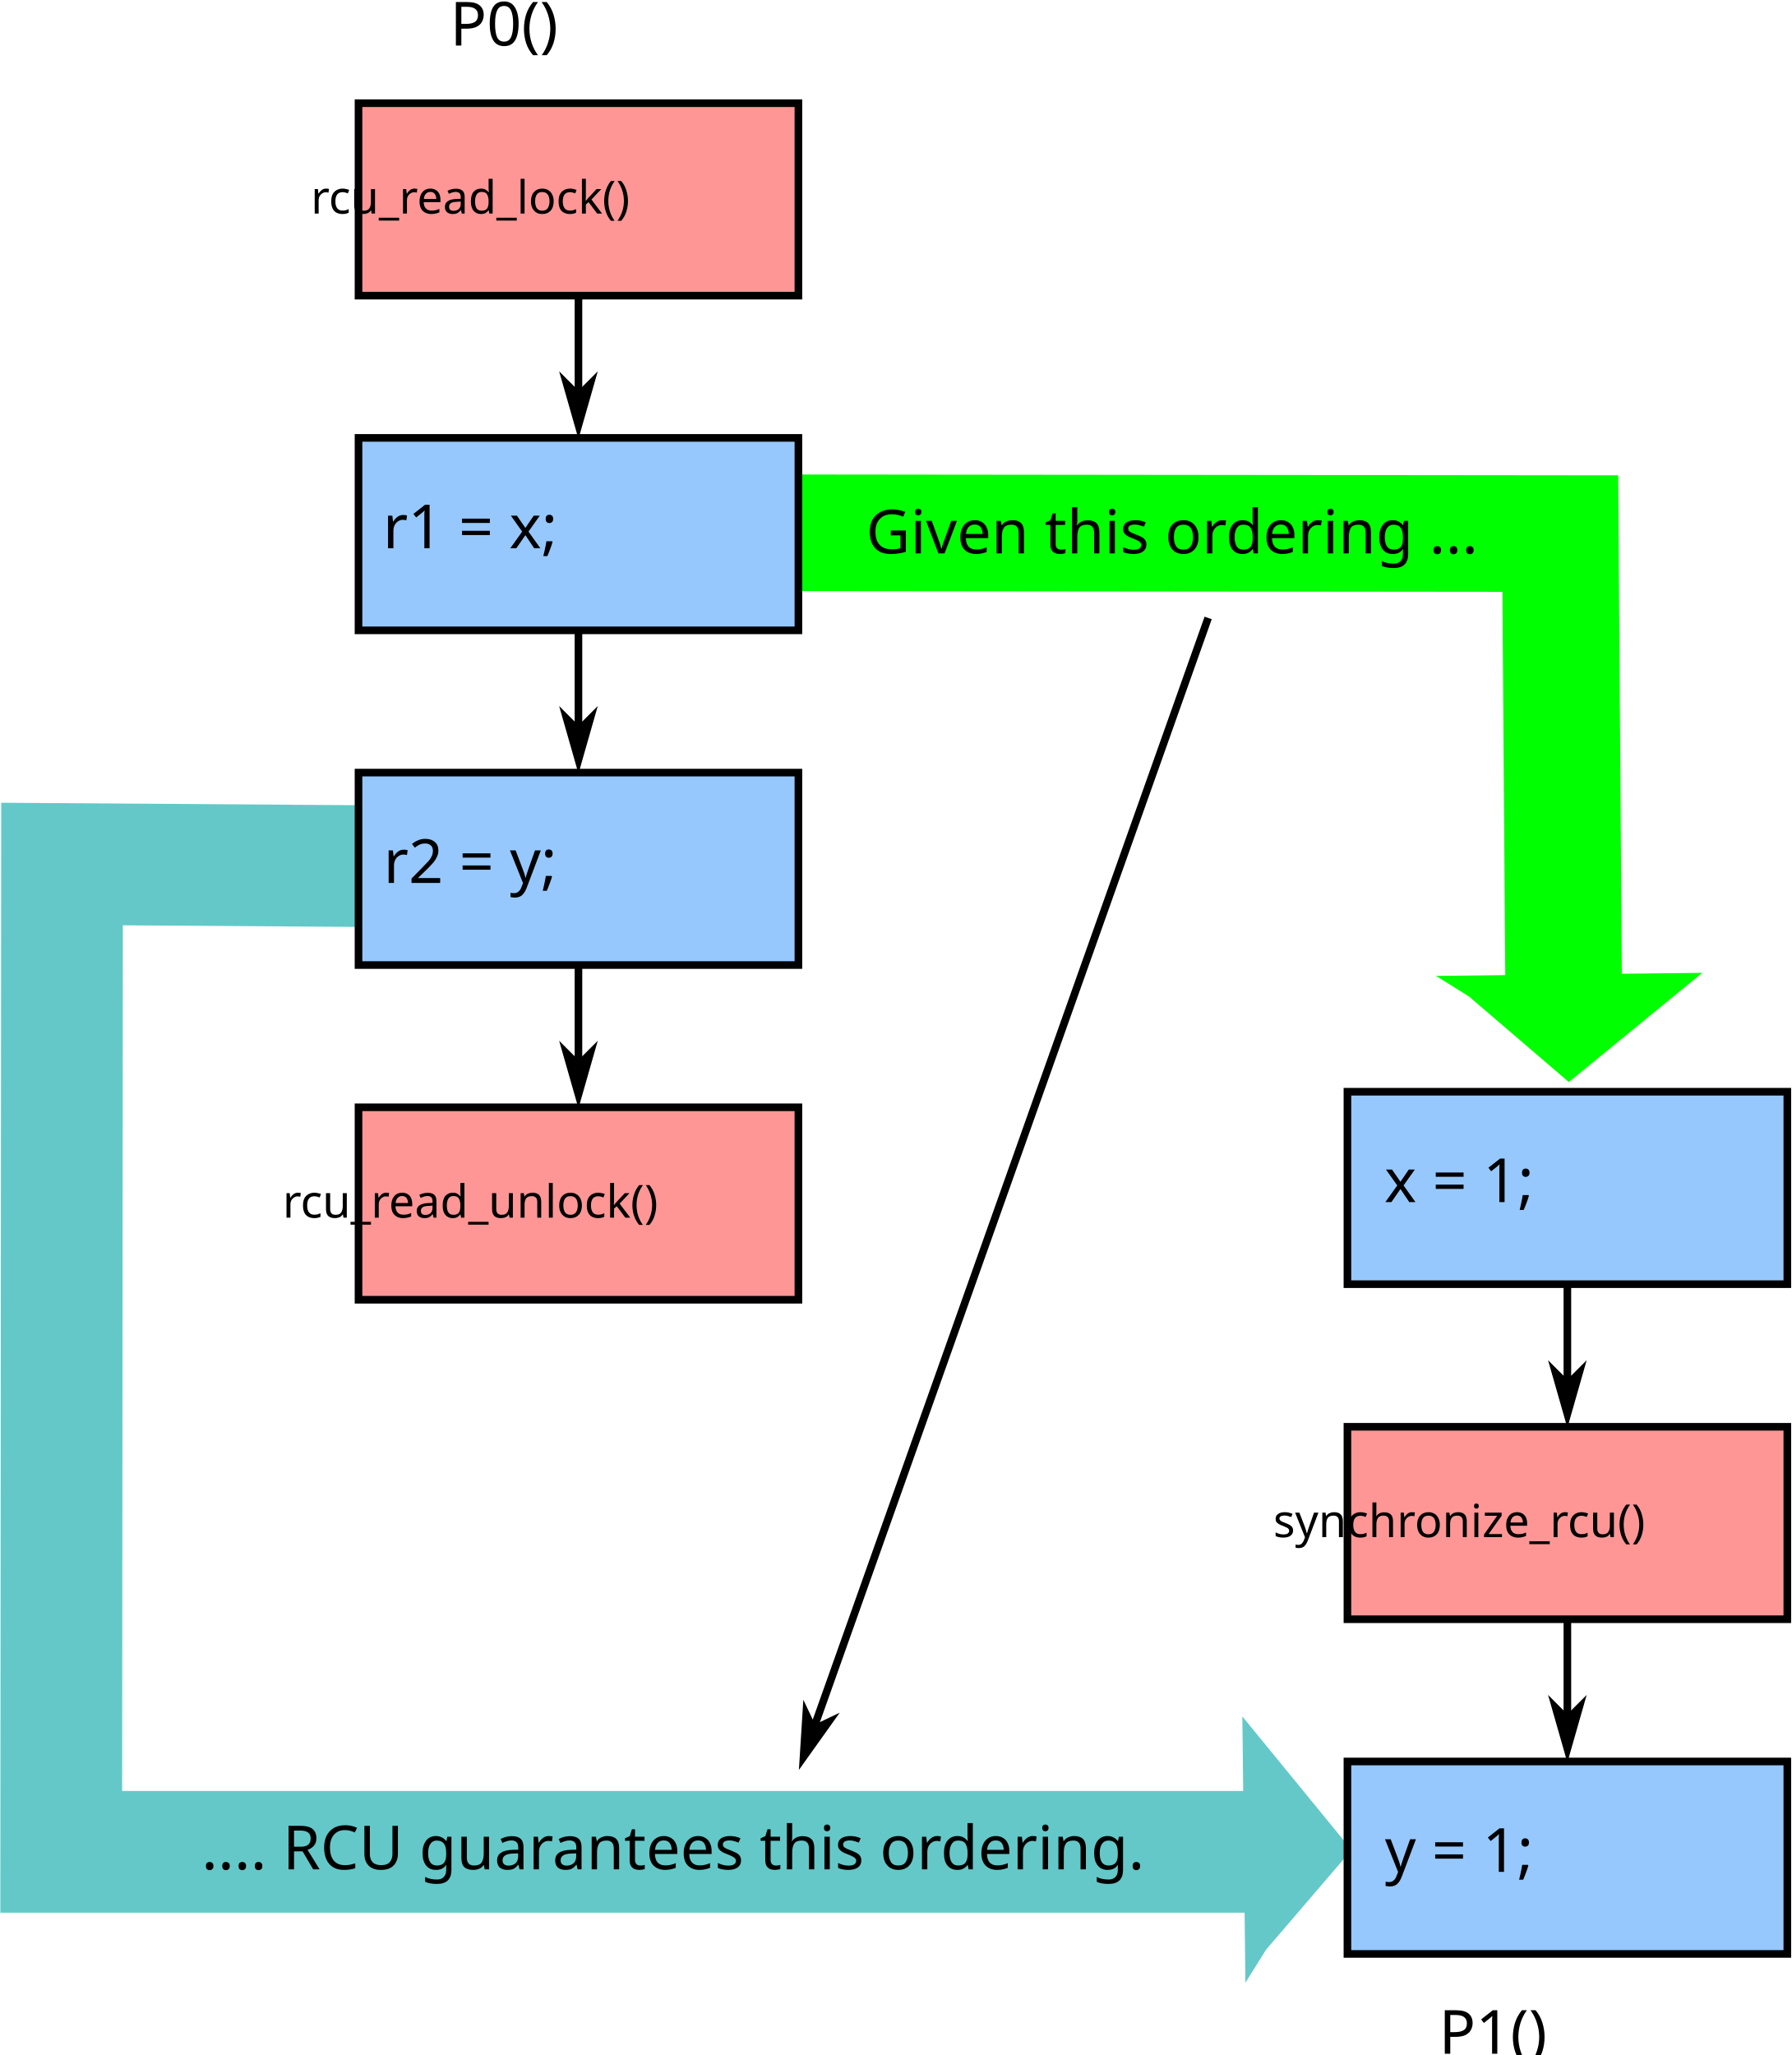
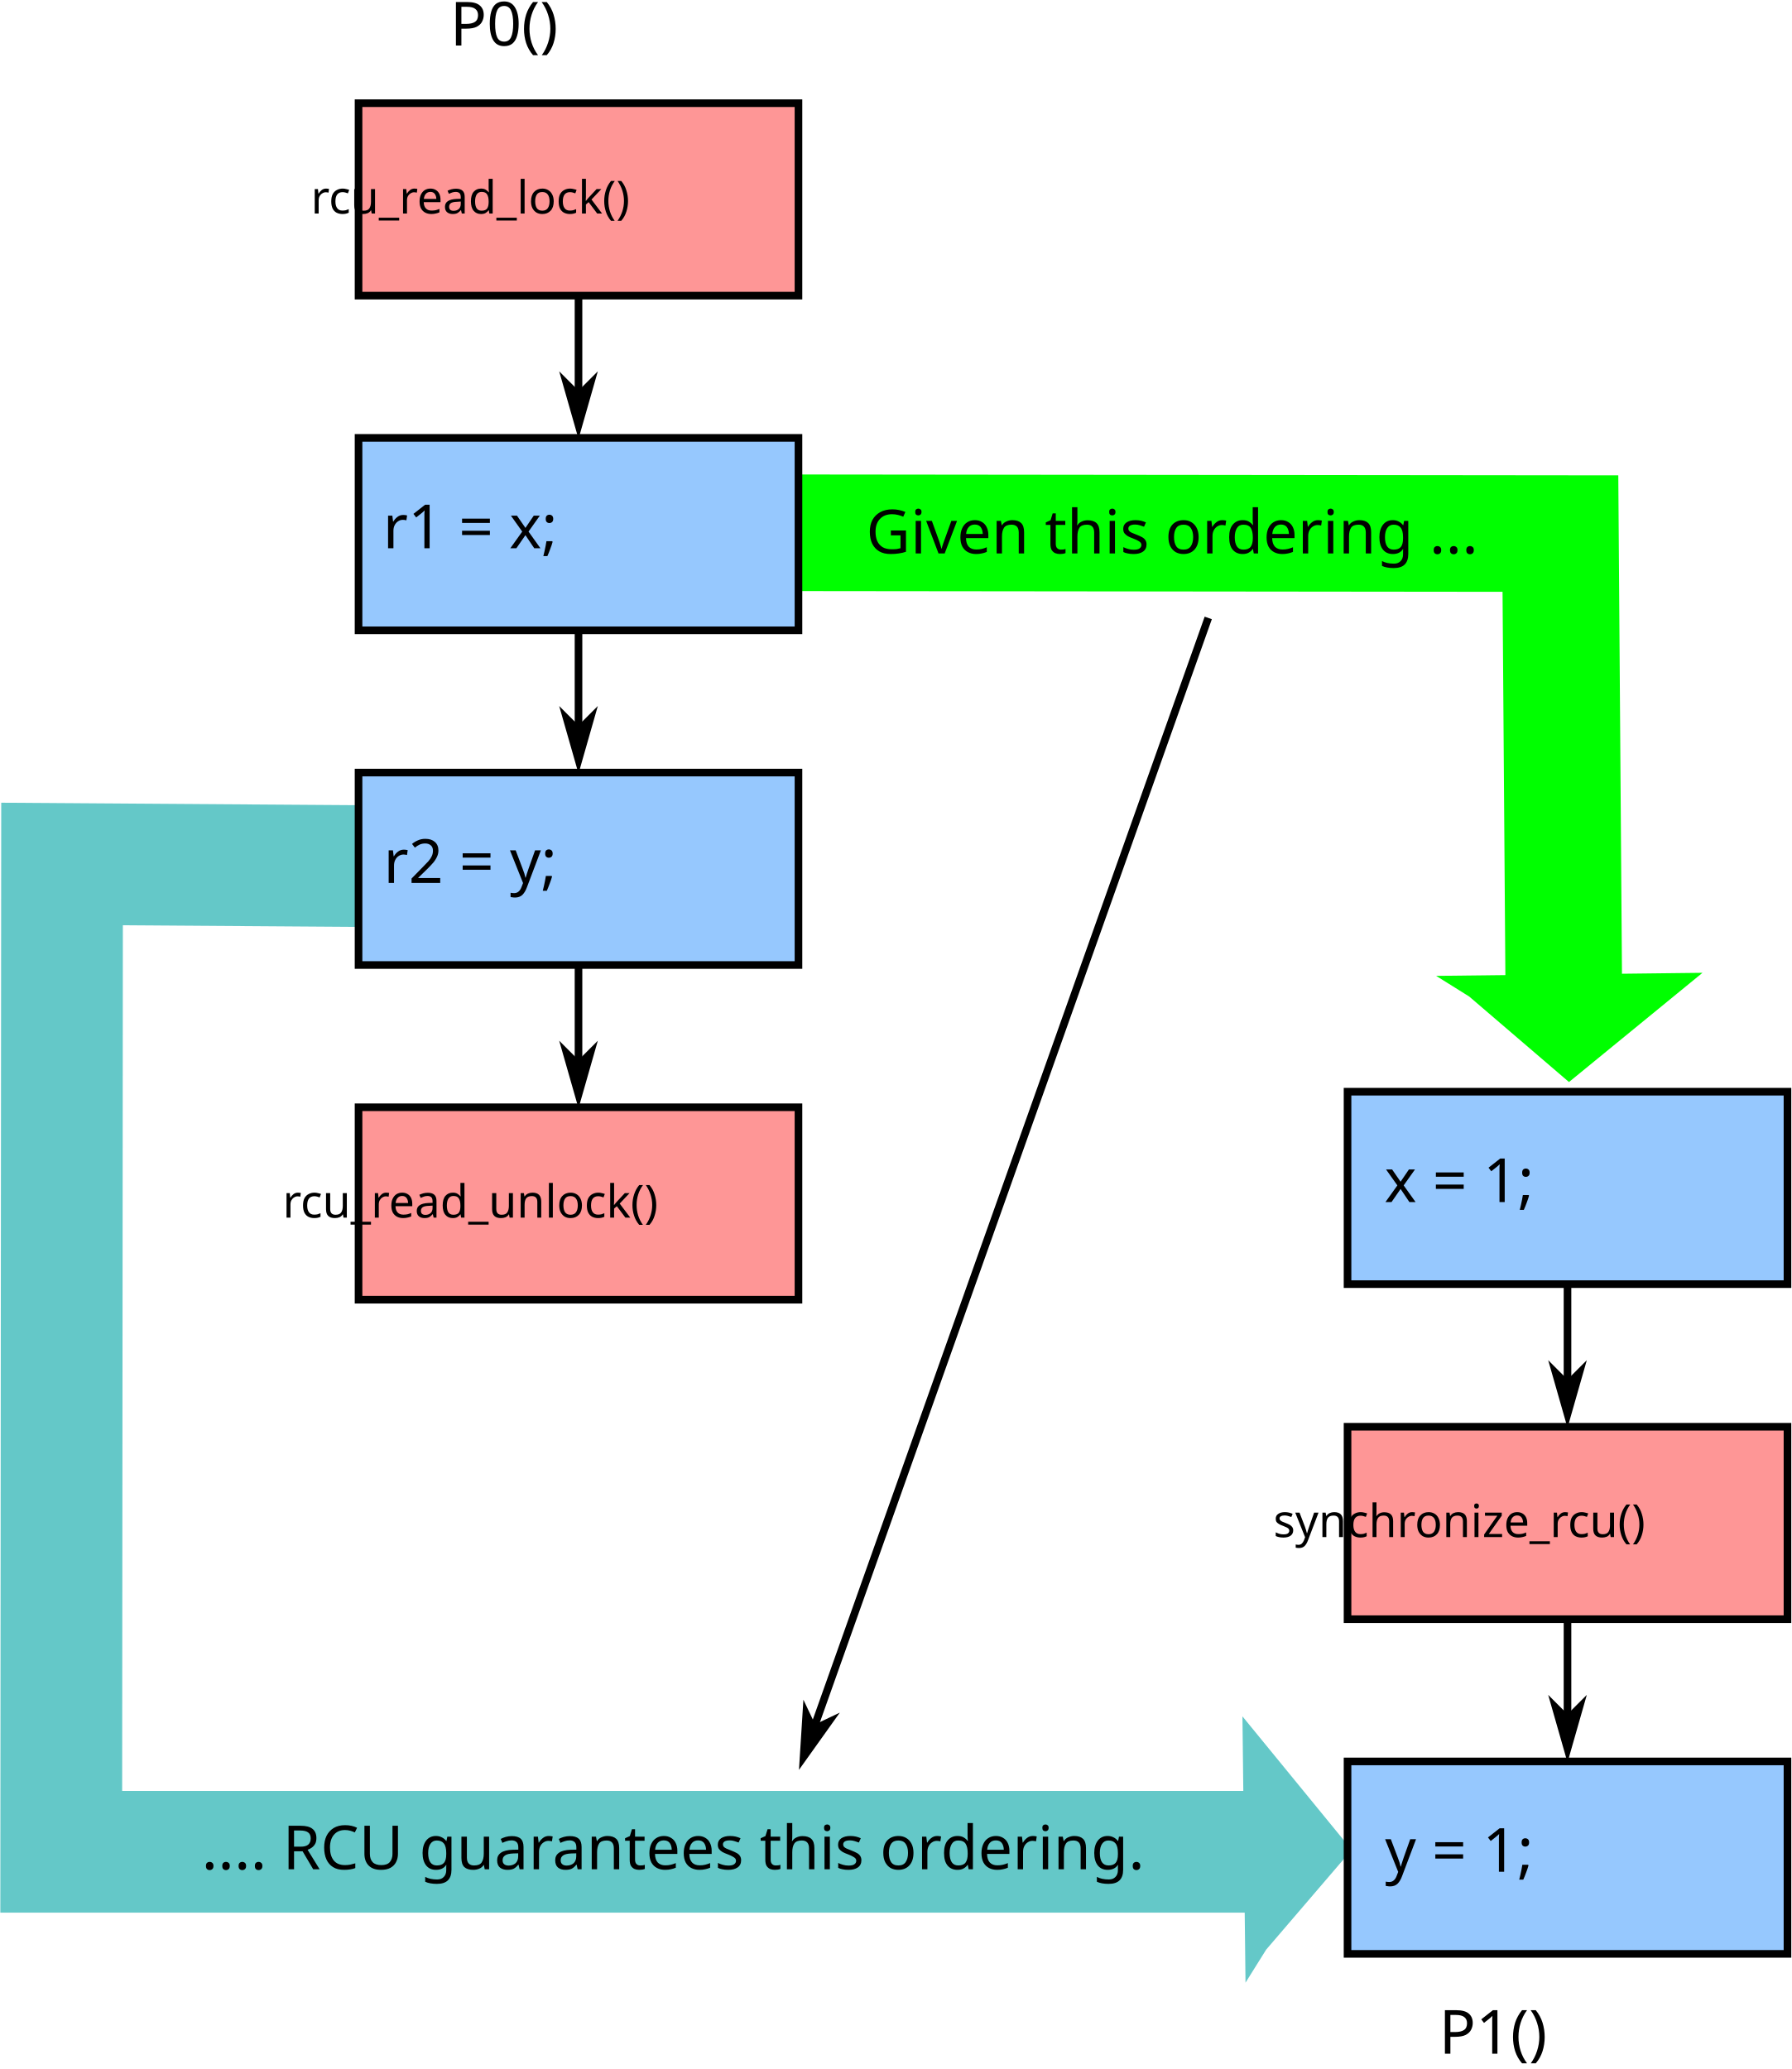
- <svg xmlns="http://www.w3.org/2000/svg" width="235.506" height="270.151" id="svg2" version="1.1">
+ <svg xmlns="http://www.w3.org/2000/svg" width="235.506" height="272" id="svg2" version="1.1">
  <defs id="defs4">
    <marker orient="auto" refY="0" refX="0" id="Arrow2Send" style="overflow:visible">
      <path id="path3892" style="fill-rule:evenodd;stroke-width:0.625;stroke-linejoin:round" d="M 8.719,4.034 -2.207,0.016 8.719,-4.002 c -1.745,2.372 -1.735,5.617 -6e-7,8.035 z" transform="matrix(-0.3,0,0,-0.3,0.69,0)" />
    </marker>
    <marker orient="auto" refY="0" refX="0" id="Arrow1Send" style="overflow:visible">
      <path id="path3874" d="M 0,0 5,-5 -12.5,0 5,5 0,0 z" style="fill-rule:evenodd;stroke:#000000;stroke-width:1pt" transform="matrix(-0.2,0,0,-0.2,-1.2,0)" />
    </marker>
    <marker orient="auto" refY="0" refX="0" id="Arrow1Lend" style="overflow:visible">
      <path id="path3862" d="M 0,0 5,-5 -12.5,0 5,5 0,0 z" style="fill-rule:evenodd;stroke:#000000;stroke-width:1pt" transform="matrix(-0.8,0,0,-0.8,-10,0)" />
    </marker>
    <marker orient="auto" refY="0" refX="0" id="Arrow1Mend" style="overflow:visible">
      <path id="path3885" d="M 0,0 5,-5 -12.5,0 5,5 0,0 z" style="fill-rule:evenodd;stroke:#000000;stroke-width:1pt" transform="matrix(-0.4,0,0,-0.4,-4,0)" />
    </marker>
    <marker orient="auto" refY="0" refX="0" id="Arrow1Sstart" style="overflow:visible">
      <path id="path3888" d="M 0,0 5,-5 -12.5,0 5,5 0,0 z" style="fill-rule:evenodd;stroke:#000000;stroke-width:1pt" transform="matrix(0.2,0,0,0.2,1.2,0)" />
    </marker>
    <marker orient="auto" refY="0" refX="0" id="Arrow1Mstart" style="overflow:visible">
      <path id="path3882" d="M 0,0 5,-5 -12.5,0 5,5 0,0 z" style="fill-rule:evenodd;stroke:#000000;stroke-width:1pt" transform="matrix(0.4,0,0,0.4,4,0)" />
    </marker>
    <marker orient="auto" refY="0" refX="0" id="Arrow1Lstart" style="overflow:visible">
      <path id="path3876" d="M 0,0 5,-5 -12.5,0 5,5 0,0 z" style="fill-rule:evenodd;stroke:#000000;stroke-width:1pt" transform="matrix(0.8,0,0,0.8,10,0)" />
    </marker>
  </defs>
  <g id="layer1" transform="translate(20.44116,-781.6637)">
    <g id="layer2">
      <g transform="translate(0,53.92809)" id="g5416">
        <path id="path5410" d="m 84.217,797.777 100.453,0.105 0.432,58.487" style="fill:none;stroke:#00ff00;stroke-width:15.327;stroke-linecap:butt;stroke-linejoin:miter;stroke-miterlimit:4;stroke-dasharray:none;stroke-opacity:1" />
        <path id="path5414" d="m 201.925,856.142 -31.878,0.366 2.931,1.832 12.825,10.992 z" style="fill:#00ff00;fill-opacity:1;stroke:#00ff00;stroke-width:1px;stroke-linecap:butt;stroke-linejoin:miter;stroke-opacity:1" />
        <path style="fill:#64c8c8;fill-opacity:1;stroke:#64c8c8;stroke-width:1px;stroke-linecap:butt;stroke-linejoin:miter;stroke-opacity:1" d="m 143.391,954.798 0.366,31.878 1.832,-2.931 10.992,-12.825 z" id="path5450" />
        <path style="fill:none;stroke:#64c8c8;stroke-width:16;stroke-linecap:butt;stroke-linejoin:miter;stroke-miterlimit:4;stroke-dasharray:none;stroke-opacity:1" d="m 26.512,841.589 -38.798,-0.269 -0.105,129.856 H 144.717" id="path5456" />
        <text xml:space="preserve" style="font-style:normal;font-variant:normal;font-weight:normal;font-stretch:normal;line-height:0%;font-family:sans-serif;-inkscape-font-specification:Sans;text-align:start;letter-spacing:0px;word-spacing:0px;writing-mode:lr-tb;text-anchor:start;fill:#000000;fill-opacity:1;stroke:none" x="93.41" y="800.493" id="text5458">
          <tspan x="93.41" y="800.493" id="tspan5462" style="font-size:8px;line-height:1.25;font-family:sans-serif">Given this ordering ...</tspan>
        </text>
        <text id="text5466" y="973.476" x="6.053" style="font-style:normal;font-variant:normal;font-weight:normal;font-stretch:normal;line-height:0%;font-family:sans-serif;-inkscape-font-specification:Sans;text-align:start;letter-spacing:0px;word-spacing:0px;writing-mode:lr-tb;text-anchor:start;fill:#000000;fill-opacity:1;stroke:none" xml:space="preserve">
          <tspan id="tspan5468" y="973.476" x="6.053" style="font-size:8px;line-height:1.25;font-family:sans-serif">.... RCU guarantees this ordering.</tspan>
        </text>
        <path style="fill:none;stroke:#000000;stroke-width:1px;stroke-linecap:butt;stroke-linejoin:miter;stroke-opacity:1;marker-end:url(#Arrow1Mend)" d="M 112.242,68.22 59.102,217.802" id="path5470" transform="translate(26.13765,740.7514)" />
      </g>
    </g>
    <g transform="translate(0,53.92809)" id="g3022">
      <g id="g4938" transform="translate(-6,-40)">
        <rect transform="translate(26.664,740.3406)" y="40.961" x="6.024" height="25.299" width="57.827" id="rect4930" style="fill:#fe9696;fill-opacity:1;stroke:#000000;stroke-width:1;stroke-miterlimit:4;stroke-opacity:1;stroke-dasharray:none;stroke-dashoffset:0" />
        <text id="text4932" y="795.81" x="61.421" style="font-style:normal;font-variant:normal;font-weight:normal;font-stretch:normal;line-height:0%;font-family:sans-serif;-inkscape-font-specification:Sans;text-align:start;letter-spacing:0px;word-spacing:0px;writing-mode:lr-tb;text-anchor:start;fill:#000000;fill-opacity:1;stroke:none" xml:space="preserve">
          <tspan style="font-size:6px;line-height:1.25;font-family:sans-serif;text-align:center;text-anchor:middle" id="tspan4936" y="795.81" x="61.421">rcu_read_lock()</tspan>
        </text>
      </g>
      <g id="g4944" transform="translate(-6,4)">
        <rect style="fill:#96c8fe;fill-opacity:1;stroke:#000000;stroke-width:1;stroke-miterlimit:4;stroke-opacity:1;stroke-dasharray:none;stroke-dashoffset:0" id="rect4946" width="57.827" height="25.299" x="6.024" y="40.961" transform="translate(26.664,740.3406)" />
        <text xml:space="preserve" style="font-style:normal;font-variant:normal;font-weight:normal;font-stretch:normal;line-height:0%;font-family:sans-serif;-inkscape-font-specification:Sans;text-align:start;letter-spacing:0px;word-spacing:0px;writing-mode:lr-tb;text-anchor:start;fill:#000000;fill-opacity:1;stroke:none" x="61.421" y="795.81" id="text4948">
          <tspan x="61.421" y="795.81" id="tspan4952" style="font-size:8px;line-height:1.25;font-family:sans-serif;text-align:center;text-anchor:middle">r1 = x;</tspan>
        </text>
      </g>
      <path style="fill:none;stroke:#000000;stroke-width:1px;stroke-linecap:butt;stroke-linejoin:miter;stroke-opacity:1;marker-end:url(#Arrow1Mend)" d="m 55.601,766.601 0,16.866" id="path5150" />
      <path id="path5346" d="m 55.601,810.601 0,16.866" style="fill:none;stroke:#000000;stroke-width:1px;stroke-linecap:butt;stroke-linejoin:miter;stroke-opacity:1;marker-end:url(#Arrow1Mend)" />
      <g id="g5348" transform="translate(-6,48)">
        <rect style="fill:#96c8fe;fill-opacity:1;stroke:#000000;stroke-width:1;stroke-miterlimit:4;stroke-opacity:1;stroke-dasharray:none;stroke-dashoffset:0" id="rect5350" width="57.827" height="25.299" x="6.024" y="40.961" transform="translate(26.664,740.3406)" />
        <text xml:space="preserve" style="font-style:normal;font-variant:normal;font-weight:normal;font-stretch:normal;line-height:0%;font-family:sans-serif;-inkscape-font-specification:Sans;text-align:start;letter-spacing:0px;word-spacing:0px;writing-mode:lr-tb;text-anchor:start;fill:#000000;fill-opacity:1;stroke:none" x="61.421" y="795.81" id="text5352">
          <tspan x="61.421" y="795.81" id="tspan5356" style="font-size:8px;line-height:1.25;font-family:sans-serif;text-align:center;text-anchor:middle">r2 = y;</tspan>
        </text>
      </g>
      <g transform="translate(124,89.95315)" id="g5360">
        <rect style="fill:#96c8fe;fill-opacity:1;stroke:#000000;stroke-width:1;stroke-miterlimit:4;stroke-opacity:1;stroke-dasharray:none;stroke-dashoffset:0" id="rect5362" width="57.827" height="25.299" x="6.024" y="40.961" transform="translate(26.664,740.3406)" />
        <text xml:space="preserve" style="font-style:normal;font-variant:normal;font-weight:normal;font-stretch:normal;line-height:0%;font-family:sans-serif;-inkscape-font-specification:Sans;text-align:start;letter-spacing:0px;word-spacing:0px;writing-mode:lr-tb;text-anchor:start;fill:#000000;fill-opacity:1;stroke:none" x="61.421" y="795.81" id="text5364">
          <tspan x="61.421" y="795.81" id="tspan5368" style="font-size:8px;line-height:1.25;font-family:sans-serif;text-align:center;text-anchor:middle">x = 1;</tspan>
        </text>
      </g>
      <g transform="translate(124,134)" id="g5370">
        <rect transform="translate(26.664,740.3406)" y="40.961" x="6.024" height="25.299" width="57.827" id="rect5372" style="fill:#fe9696;fill-opacity:1;stroke:#000000;stroke-width:1;stroke-miterlimit:4;stroke-opacity:1;stroke-dasharray:none;stroke-dashoffset:0" />
        <text id="text5374" y="795.81" x="61.421" style="font-style:normal;font-variant:normal;font-weight:normal;font-stretch:normal;line-height:0%;font-family:sans-serif;-inkscape-font-specification:Sans;text-align:start;letter-spacing:0px;word-spacing:0px;writing-mode:lr-tb;text-anchor:start;fill:#000000;fill-opacity:1;stroke:none" xml:space="preserve">
          <tspan style="font-size:6px;line-height:1.25;font-family:sans-serif;text-align:center;text-anchor:middle" id="tspan5378" y="795.81" x="61.421">synchronize_rcu()</tspan>
        </text>
      </g>
      <path id="path5380" d="m 185.601,896.601 0,16.866" style="fill:none;stroke:#000000;stroke-width:1px;stroke-linecap:butt;stroke-linejoin:miter;stroke-opacity:1;marker-end:url(#Arrow1Mend)" />
      <path style="fill:none;stroke:#000000;stroke-width:1px;stroke-linecap:butt;stroke-linejoin:miter;stroke-opacity:1;marker-end:url(#Arrow1Mend)" d="m 185.601,940.601 0,16.866" id="path5382" />
      <g transform="translate(124,178)" id="g5384">
        <rect transform="translate(26.664,740.3406)" y="40.961" x="6.024" height="25.299" width="57.827" id="rect5386" style="fill:#96c8fe;fill-opacity:1;stroke:#000000;stroke-width:1;stroke-miterlimit:4;stroke-opacity:1;stroke-dasharray:none;stroke-dashoffset:0" />
        <text id="text5388" y="795.81" x="61.421" style="font-style:normal;font-variant:normal;font-weight:normal;font-stretch:normal;line-height:0%;font-family:sans-serif;-inkscape-font-specification:Sans;text-align:start;letter-spacing:0px;word-spacing:0px;writing-mode:lr-tb;text-anchor:start;fill:#000000;fill-opacity:1;stroke:none" xml:space="preserve">
          <tspan style="font-size:8px;line-height:1.25;font-family:sans-serif;text-align:center;text-anchor:middle" id="tspan5392" y="795.81" x="61.421">y = 1;</tspan>
        </text>
      </g>
      <path style="fill:none;stroke:#000000;stroke-width:1px;stroke-linecap:butt;stroke-linejoin:miter;stroke-opacity:1;marker-end:url(#Arrow1Mend)" d="m 55.601,854.601 0,16.866" id="path3854" />
      <g transform="translate(-6,92)" id="g3858">
        <rect style="fill:#fe9696;fill-opacity:1;stroke:#000000;stroke-width:1;stroke-miterlimit:4;stroke-opacity:1;stroke-dasharray:none;stroke-dashoffset:0" id="rect3860" width="57.827" height="25.299" x="6.024" y="40.961" transform="translate(26.664,740.3406)" />
        <text xml:space="preserve" style="font-style:normal;font-variant:normal;font-weight:normal;font-stretch:normal;line-height:0%;font-family:sans-serif;-inkscape-font-specification:Sans;text-align:start;letter-spacing:0px;word-spacing:0px;writing-mode:lr-tb;text-anchor:start;fill:#000000;fill-opacity:1;stroke:none" x="61.421" y="795.81" id="text3862">
          <tspan x="61.421" y="795.81" id="tspan3864" style="font-size:6px;line-height:1.25;font-family:sans-serif;text-align:center;text-anchor:middle">rcu_read_unlock()</tspan>
        </text>
      </g>
      <text xml:space="preserve" style="font-style:normal;font-variant:normal;font-weight:normal;font-stretch:normal;line-height:0%;font-family:sans-serif;-inkscape-font-specification:Sans;text-align:center;letter-spacing:0px;word-spacing:0px;writing-mode:lr-tb;text-anchor:middle;fill:#000000;fill-opacity:1;stroke:none" x="56.734" y="733.723" id="text3251">
        <tspan id="tspan3253" x="56.734" y="733.723" style="font-size:8px;line-height:1.25;font-family:sans-serif">P0()</tspan>
      </text>
      <text id="text3255" y="997.723" x="186.734" style="font-style:normal;font-variant:normal;font-weight:normal;font-stretch:normal;line-height:0%;font-family:sans-serif;-inkscape-font-specification:Sans;text-align:center;letter-spacing:0px;word-spacing:0px;writing-mode:lr-tb;text-anchor:middle;fill:#000000;fill-opacity:1;stroke:none" xml:space="preserve">
        <tspan y="997.723" x="186.734" id="tspan3257" style="font-size:8px;line-height:1.25;font-family:sans-serif">P1()</tspan>
      </text>
    </g>
  </g>
</svg>
